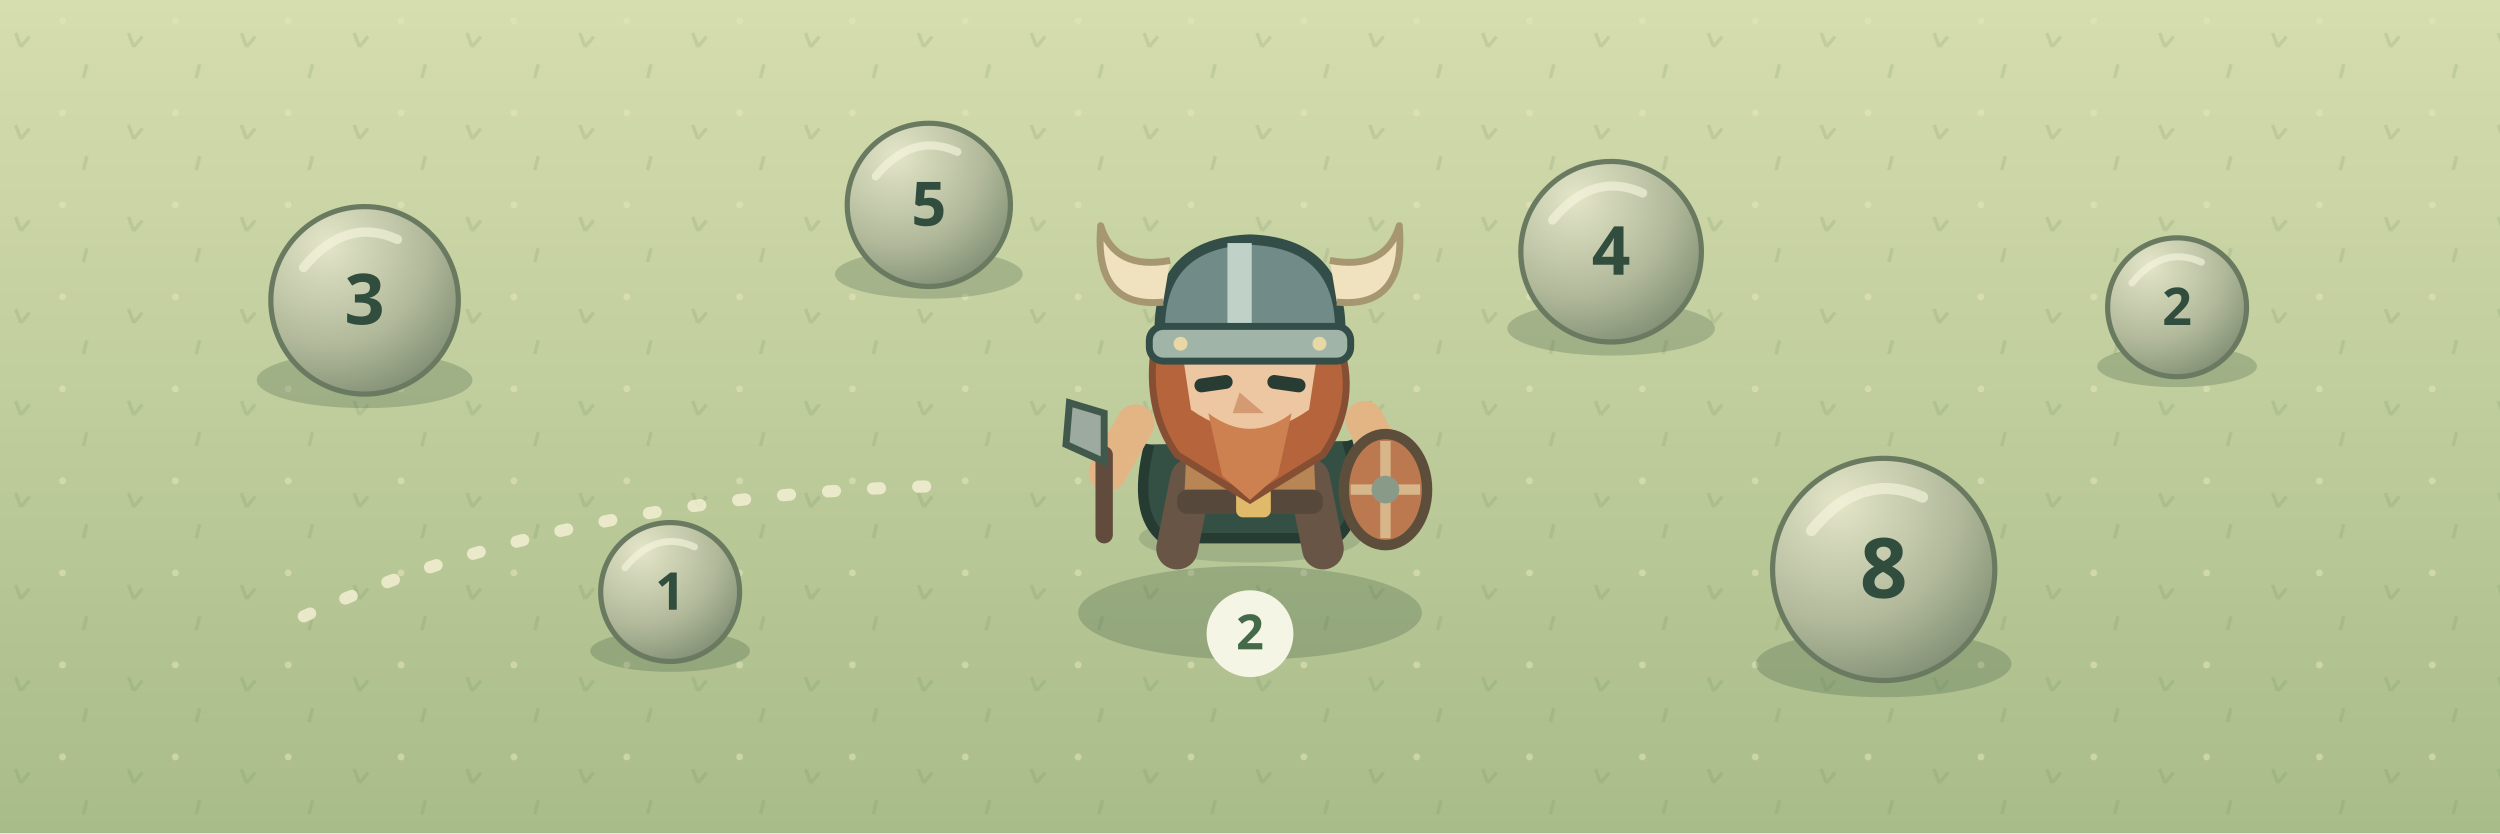
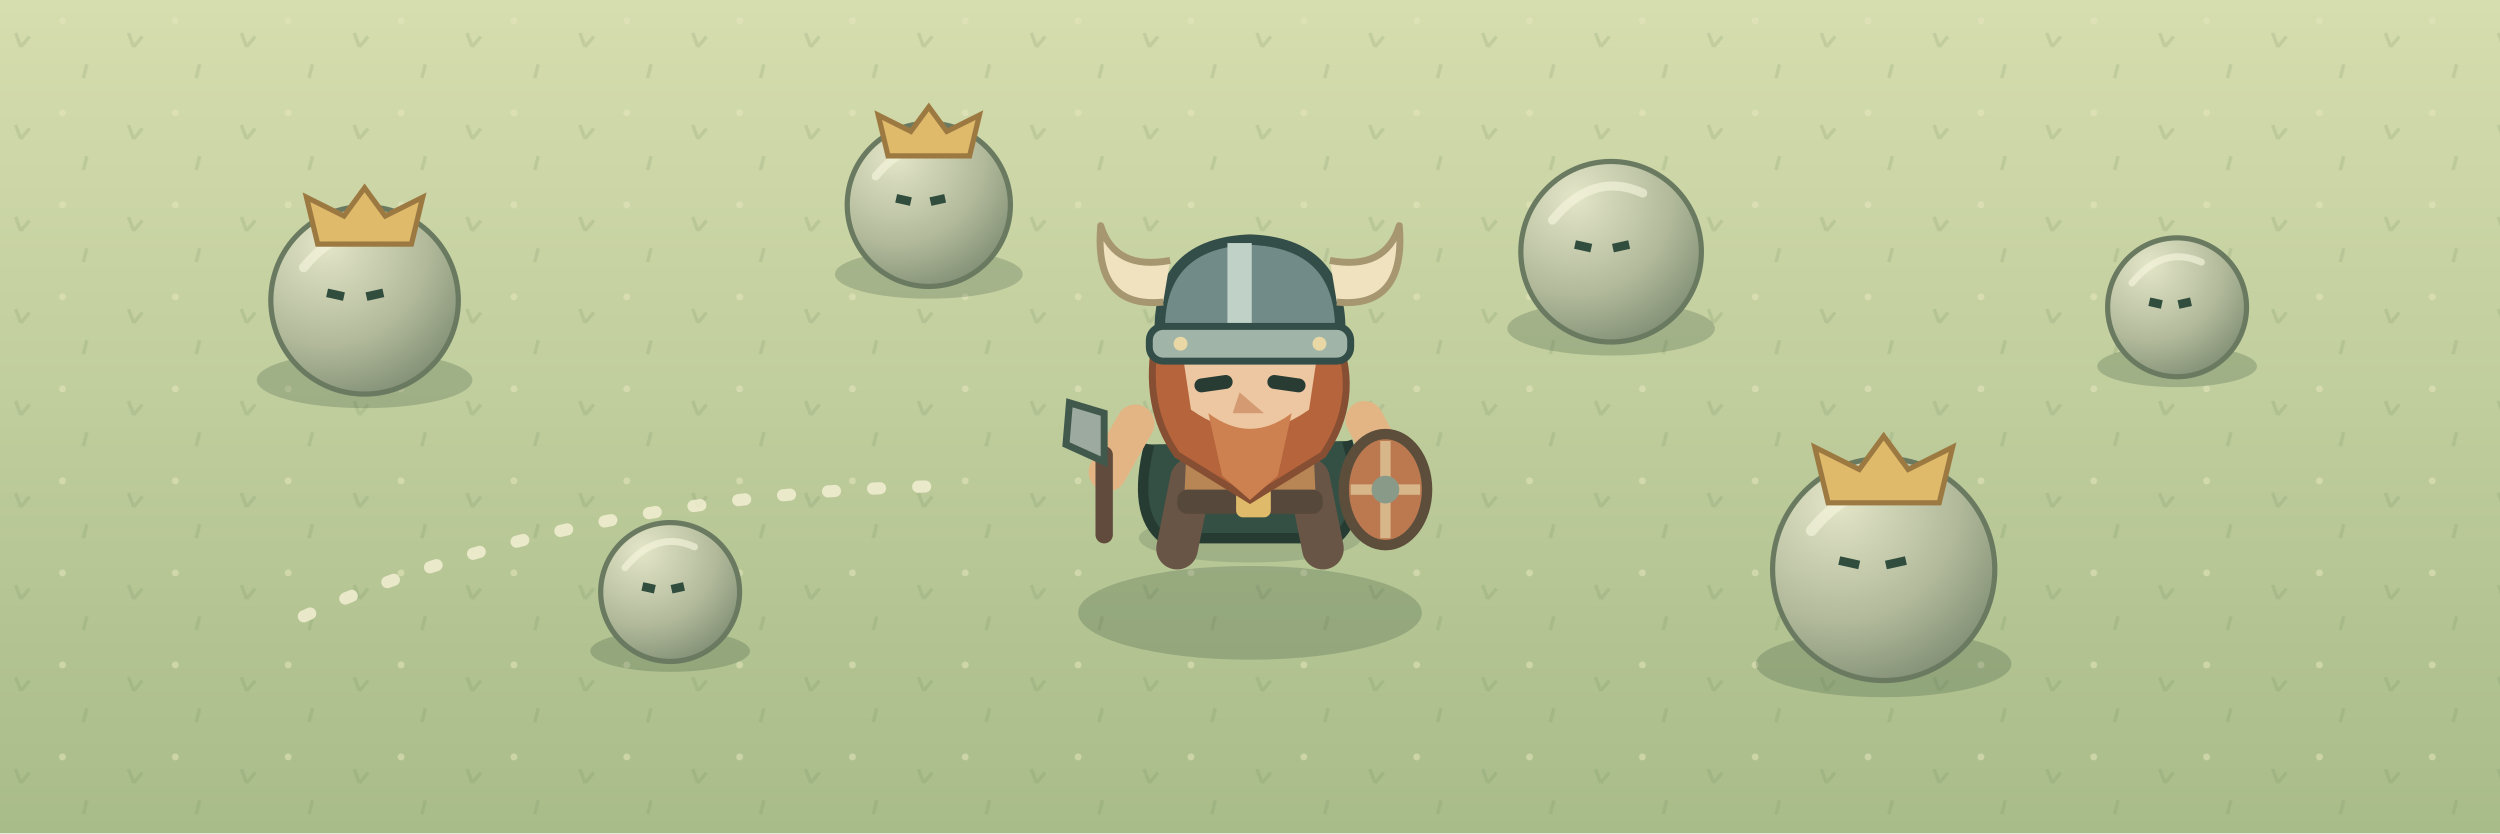
<svg xmlns="http://www.w3.org/2000/svg" width="1440" height="480" viewBox="0 0 1440 480">
  <defs>
    <linearGradient id="ground" x2="0" y2="1">
      <stop stop-color="#d6ddae" />
      <stop offset="1" stop-color="#a8bc89" />
    </linearGradient>
    <radialGradient id="stone" cx=".3" cy=".2" r=".9">
      <stop stop-color="#e3e5c7" />
      <stop offset=".6" stop-color="#b1b99a" />
      <stop offset="1" stop-color="#7e8c72" />
    </radialGradient>
    <pattern id="grass" width="65" height="53" patternUnits="userSpaceOnUse">
      <path d="M12 27l-3-8m3 8l5-6M48 45l2-8" stroke="#6e8b5e" opacity=".18" stroke-width="2" />
      <circle cx="36" cy="12" r="2" fill="#e6e6be" opacity=".55" />
    </pattern>
  </defs>
  <rect width="1440" height="480" fill="url(#ground)" />
  <rect width="1440" height="480" fill="url(#grass)" />
  <path d="M175 355Q330 285 540 280" fill="none" stroke="#f6f1d6" stroke-width="7" stroke-linecap="round" stroke-dasharray="4 22" opacity=".8" />
  <g transform="translate(210 173)">
    <ellipse cy="45.9" rx="62.1" ry="16.2" fill="#294332" opacity=".22" />
    <circle r="54" fill="url(#stone)" stroke="#697a61" stroke-width="3" />
    <path d="M-35.1 -18.9Q-10.8 -48.6 18.9 -35.1" fill="none" stroke="#f4f5dc" stroke-opacity=".65" stroke-width="5.4" stroke-linecap="round" />
-     <text text-anchor="middle" dy=".34em" font-family="system-ui,sans-serif" font-weight="800" font-size="40.5" fill="#314d3d">3</text>
+     <path d="M-21.6 -4.32l9.72 2.16m12.96 0l9.72 -2.16" fill="none" stroke="#314d3d" stroke-width="5" />
+     <path d="M-27 -32.4l-6.48 -27l21.6 10.8L0 -64.8l11.88 16.2l21.6 -10.8l-6.48 27Z" fill="#dfba6b" stroke="#9d7942" stroke-width="3" />
  </g>
  <g transform="translate(386 341)">
    <ellipse cy="34" rx="46" ry="12" fill="#294332" opacity=".22" />
    <circle r="40" fill="url(#stone)" stroke="#697a61" stroke-width="3" />
    <path d="M-26 -14Q-8 -36 14 -26" fill="none" stroke="#f4f5dc" stroke-opacity=".65" stroke-width="4" stroke-linecap="round" />
-     <text text-anchor="middle" dy=".34em" font-family="system-ui,sans-serif" font-weight="800" font-size="30" fill="#314d3d">1</text>
+     <path d="M-16 -3.2l7.2 1.6m9.6 0l7.2 -1.6" fill="none" stroke="#314d3d" stroke-width="5" />
  </g>
  <g transform="translate(535 118)">
    <ellipse cy="39.95" rx="54.05" ry="14.1" fill="#294332" opacity=".22" />
    <circle r="47" fill="url(#stone)" stroke="#697a61" stroke-width="3" />
    <path d="M-30.55 -16.45Q-9.4 -42.3 16.45 -30.55" fill="none" stroke="#f4f5dc" stroke-opacity=".65" stroke-width="4.7" stroke-linecap="round" />
-     <text text-anchor="middle" dy=".34em" font-family="system-ui,sans-serif" font-weight="800" font-size="35.25" fill="#314d3d">5</text>
+     <path d="M-18.8 -3.76l8.46 1.88m11.28 0l8.46 -1.88" fill="none" stroke="#314d3d" stroke-width="5" />
+     <path d="M-23.5 -28.2l-5.64 -23.5l18.8 9.4L0 -56.4l10.34 14.1l18.8 -9.4l-5.64 23.5Z" fill="#dfba6b" stroke="#9d7942" stroke-width="3" />
  </g>
  <g transform="translate(928 145)">
    <ellipse cy="44.2" rx="59.8" ry="15.6" fill="#294332" opacity=".22" />
    <circle r="52" fill="url(#stone)" stroke="#697a61" stroke-width="3" />
    <path d="M-33.8 -18.2Q-10.4 -46.8 18.2 -33.8" fill="none" stroke="#f4f5dc" stroke-opacity=".65" stroke-width="5.2" stroke-linecap="round" />
-     <text text-anchor="middle" dy=".34em" font-family="system-ui,sans-serif" font-weight="800" font-size="39" fill="#314d3d">4</text>
+     <path d="M-20.8 -4.16l9.36 2.08m12.48 0l9.36 -2.08" fill="none" stroke="#314d3d" stroke-width="5" />
  </g>
  <g transform="translate(1085 328)">
    <ellipse cy="54.4" rx="73.6" ry="19.2" fill="#294332" opacity=".22" />
    <circle r="64" fill="url(#stone)" stroke="#697a61" stroke-width="3" />
    <path d="M-41.6 -22.4Q-12.8 -57.6 22.4 -41.6" fill="none" stroke="#f4f5dc" stroke-opacity=".65" stroke-width="6.4" stroke-linecap="round" />
-     <text text-anchor="middle" dy=".34em" font-family="system-ui,sans-serif" font-weight="800" font-size="48" fill="#314d3d">8</text>
+     <path d="M-25.6 -5.12l11.52 2.56m15.36 0l11.52 -2.56" fill="none" stroke="#314d3d" stroke-width="5" />
+     <path d="M-32 -38.4l-7.68 -32l25.6 12.8L0 -76.8l14.08 19.2l25.6 -12.8l-7.68 32Z" fill="#dfba6b" stroke="#9d7942" stroke-width="3" />
  </g>
  <g transform="translate(1254 177)">
    <ellipse cy="34" rx="46" ry="12" fill="#294332" opacity=".22" />
    <circle r="40" fill="url(#stone)" stroke="#697a61" stroke-width="3" />
    <path d="M-26 -14Q-8 -36 14 -26" fill="none" stroke="#f4f5dc" stroke-opacity=".65" stroke-width="4" stroke-linecap="round" />
-     <text text-anchor="middle" dy=".34em" font-family="system-ui,sans-serif" font-weight="800" font-size="30" fill="#314d3d">2</text>
+     <path d="M-16 -3.2l7.2 1.6m9.6 0l7.2 -1.6" fill="none" stroke="#314d3d" stroke-width="5" />
  </g>
  <ellipse cx="720" cy="353" rx="99" ry="27" fill="#294332" opacity=".22" />
  <svg x="600" y="100" width="240" height="240" viewBox="0 0 120 120">
    <ellipse cx="60" cy="105" rx="32" ry="7" fill="#233c34" opacity=".16" />
    <path d="M31 78Q26 98 35 105L85 105Q94 97 88 77" fill="#344f43" stroke="#263c33" stroke-width="3" />
    <path d="M43 88L39 108M77 88L81 108" stroke="#695546" stroke-width="12" stroke-linecap="round" />
    <path d="M27 72L19 86M93 71L101 86" stroke="#e3b585" stroke-width="11" stroke-linecap="round" />
    <path d="M42 73L78 73L79 95L41 95Z" fill="#b88555" />
    <path d="M59 74V98" stroke="#805e40" stroke-width="4" />
    <rect x="39" y="91" width="42" height="7" rx="3" fill="#56493b" />
    <rect x="56" y="90" width="10" height="9" rx="2" fill="#dfba6b" />
    <path d="M33 47Q29 67 39 81L60 94L81 81Q92 65 85 47" fill="#b6643b" stroke="#864e32" stroke-width="2" />
    <path d="M40 48L80 48L77 68Q60 80 43 68Z" fill="#edc7a1" />
    <path d="M48 69Q60 78 72 69L68 87L60 94L52 87Z" fill="#cd8150" />
    <path d="M46 61L53 60M67 60L74 61" stroke="#293c34" stroke-width="4" stroke-linecap="round" />
    <path d="M57 63L55 69L64 69" fill="#d49b73" />
    <path d="M34 45Q34 20 60 19Q86 20 86 45L86 51L34 51Z" fill="#718b88" stroke="#334e48" stroke-width="3" />
    <path d="M57 20L57 48" stroke="#c0d2c8" stroke-width="7" />
    <path d="M35 37Q15 39 17 15Q21 28 37 25M85 37Q105 39 103 15Q99 28 83 25" fill="#f0e2be" stroke="#a79771" stroke-width="2" stroke-linejoin="round" />
    <rect x="31" y="44" width="58" height="10" rx="4" fill="#a0b5a7" stroke="#334e48" stroke-width="2" />
    <circle cx="40" cy="49" r="2" fill="#e9d8a5" />
    <circle cx="80" cy="49" r="2" fill="#e9d8a5" />
    <path d="M18 81L18 104" stroke="#614b3c" stroke-width="5" stroke-linecap="round" />
    <path d="M18 83L7 78L8 66L18 69Z" fill="#9daaa0" stroke="#41594c" stroke-width="2" />
    <ellipse cx="99" cy="91" rx="12" ry="16" fill="#bc7950" stroke="#5d4e3b" stroke-width="3" />
    <path d="M99 77V105M89 91H109" stroke="#d7b68a" stroke-width="3" />
    <circle cx="99" cy="91" r="4" fill="#8a9a88" />
  </svg>
-   <circle cx="720" cy="365" r="25" fill="#f5f5e5" />
-   <text x="720" y="374" text-anchor="middle" font-family="system-ui,sans-serif" font-size="28" font-weight="800" fill="#446a49">2</text>
</svg>
